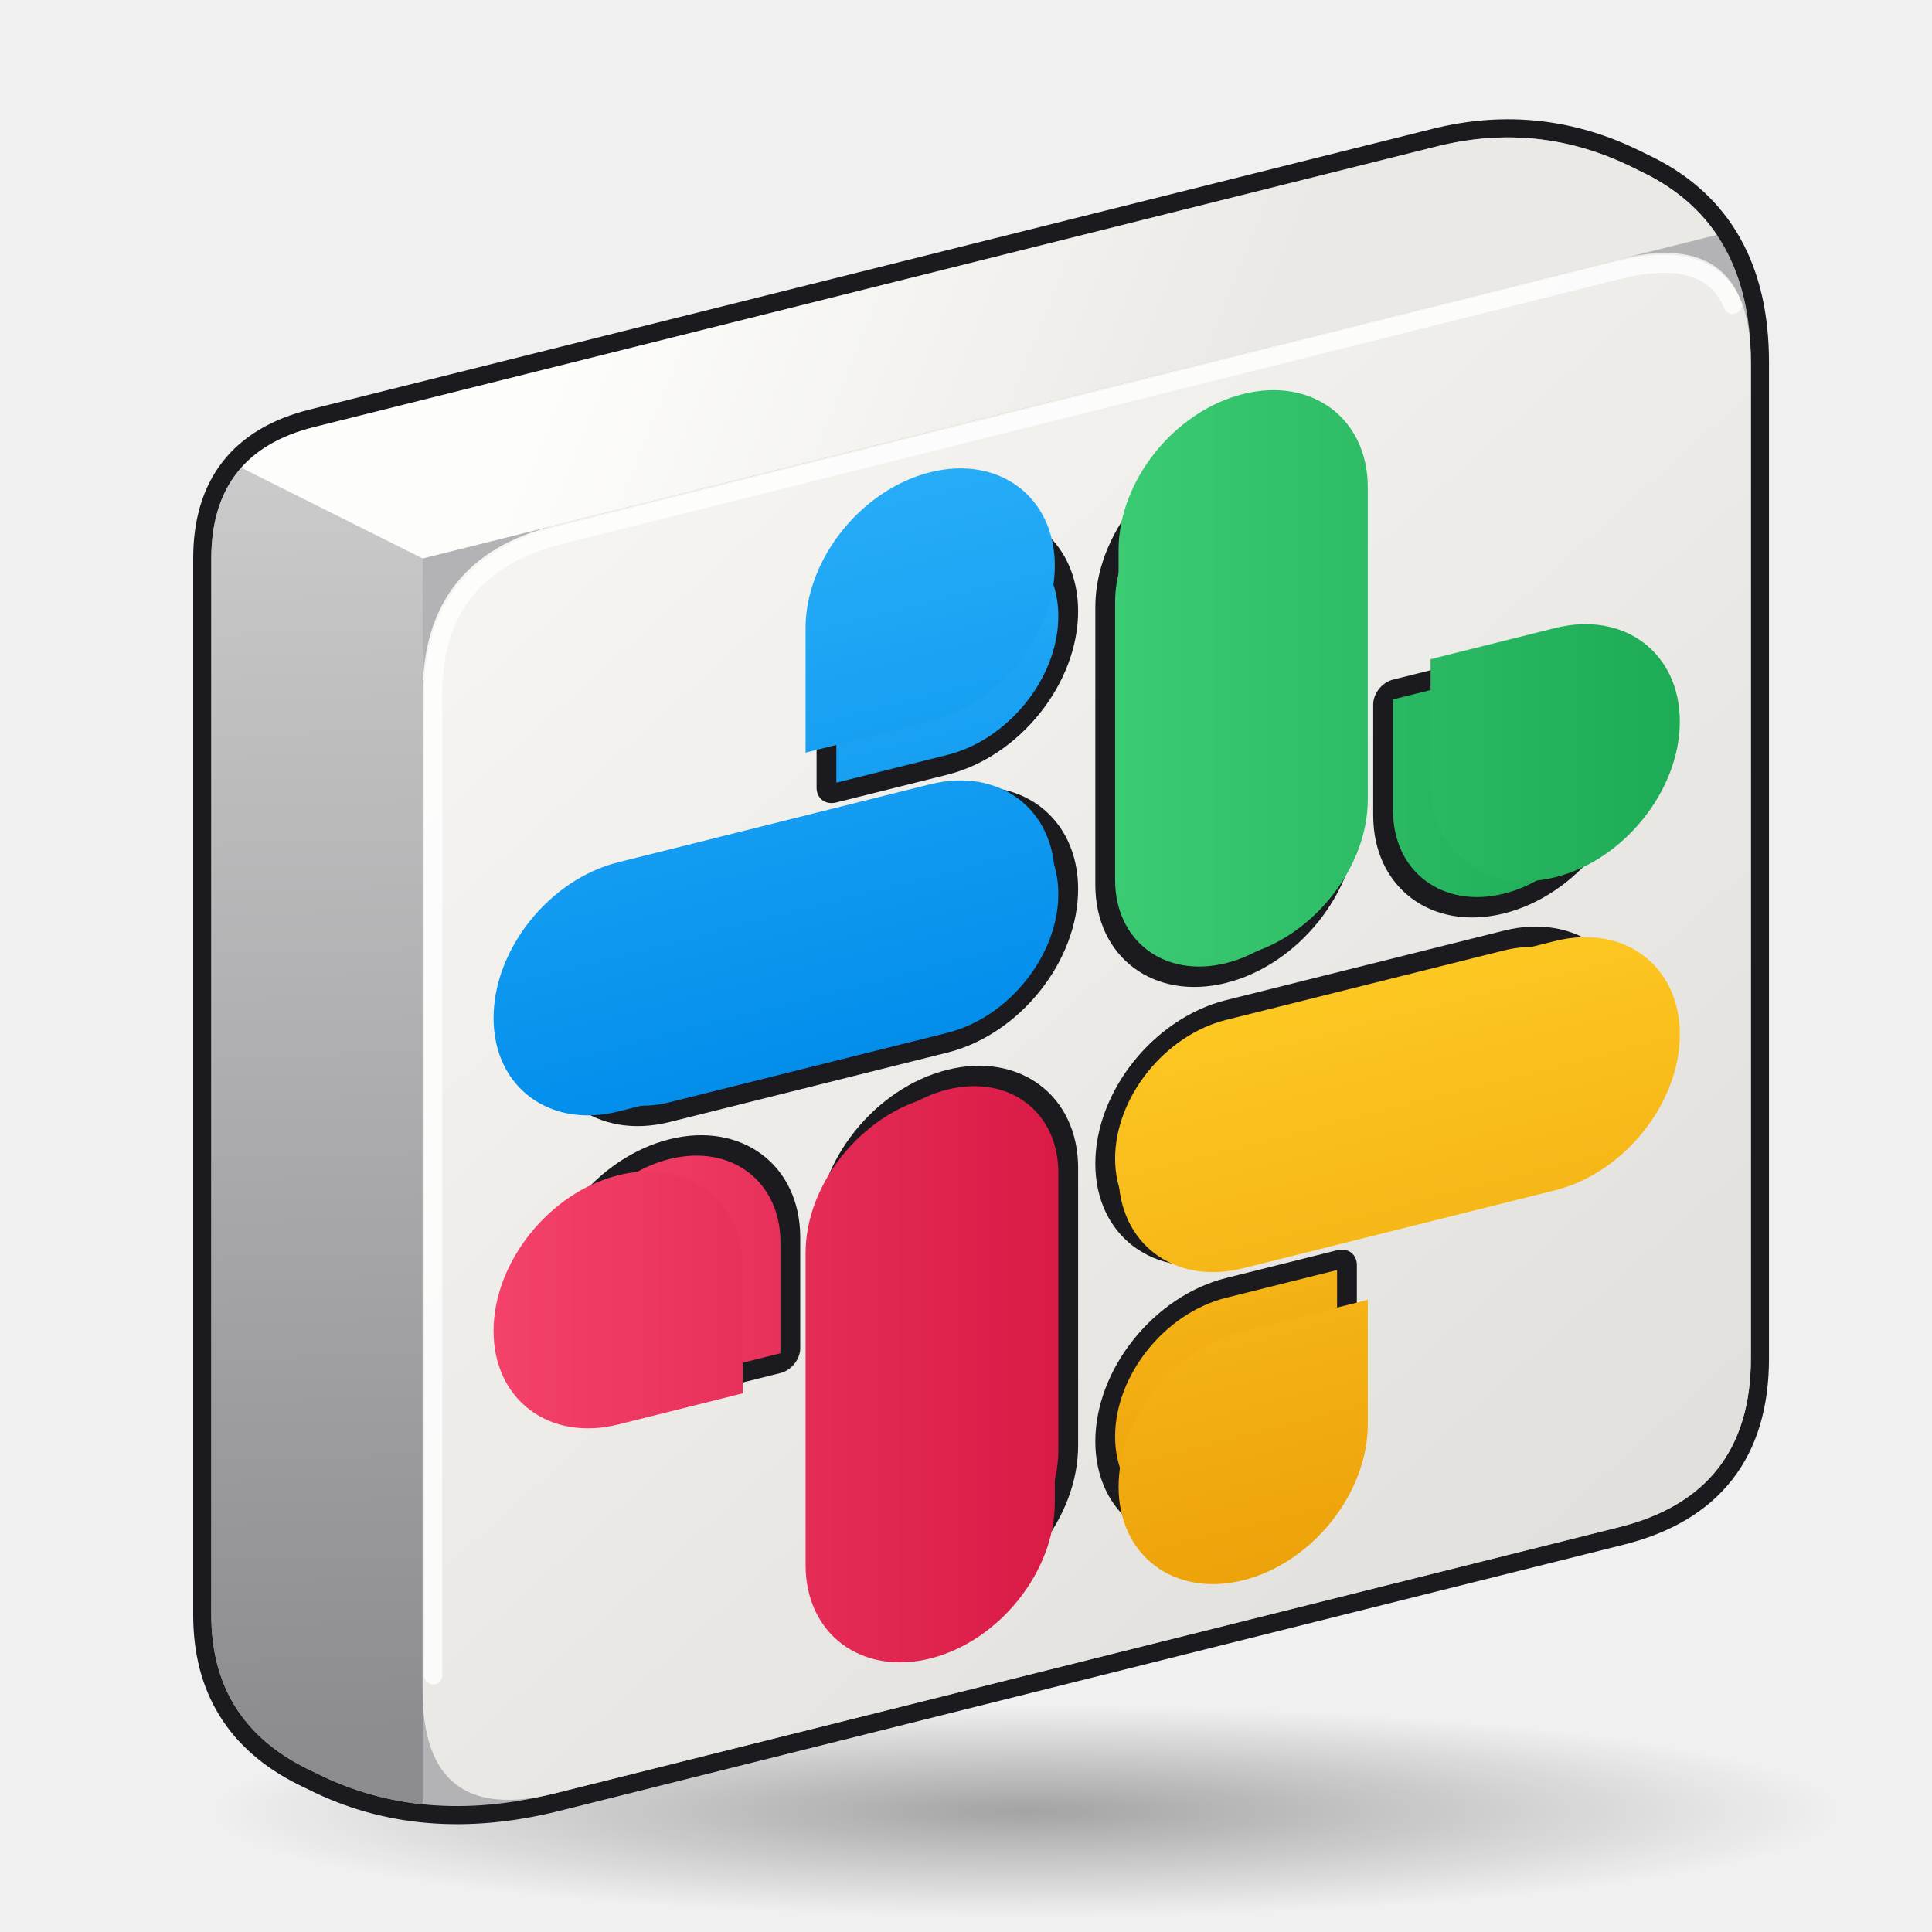
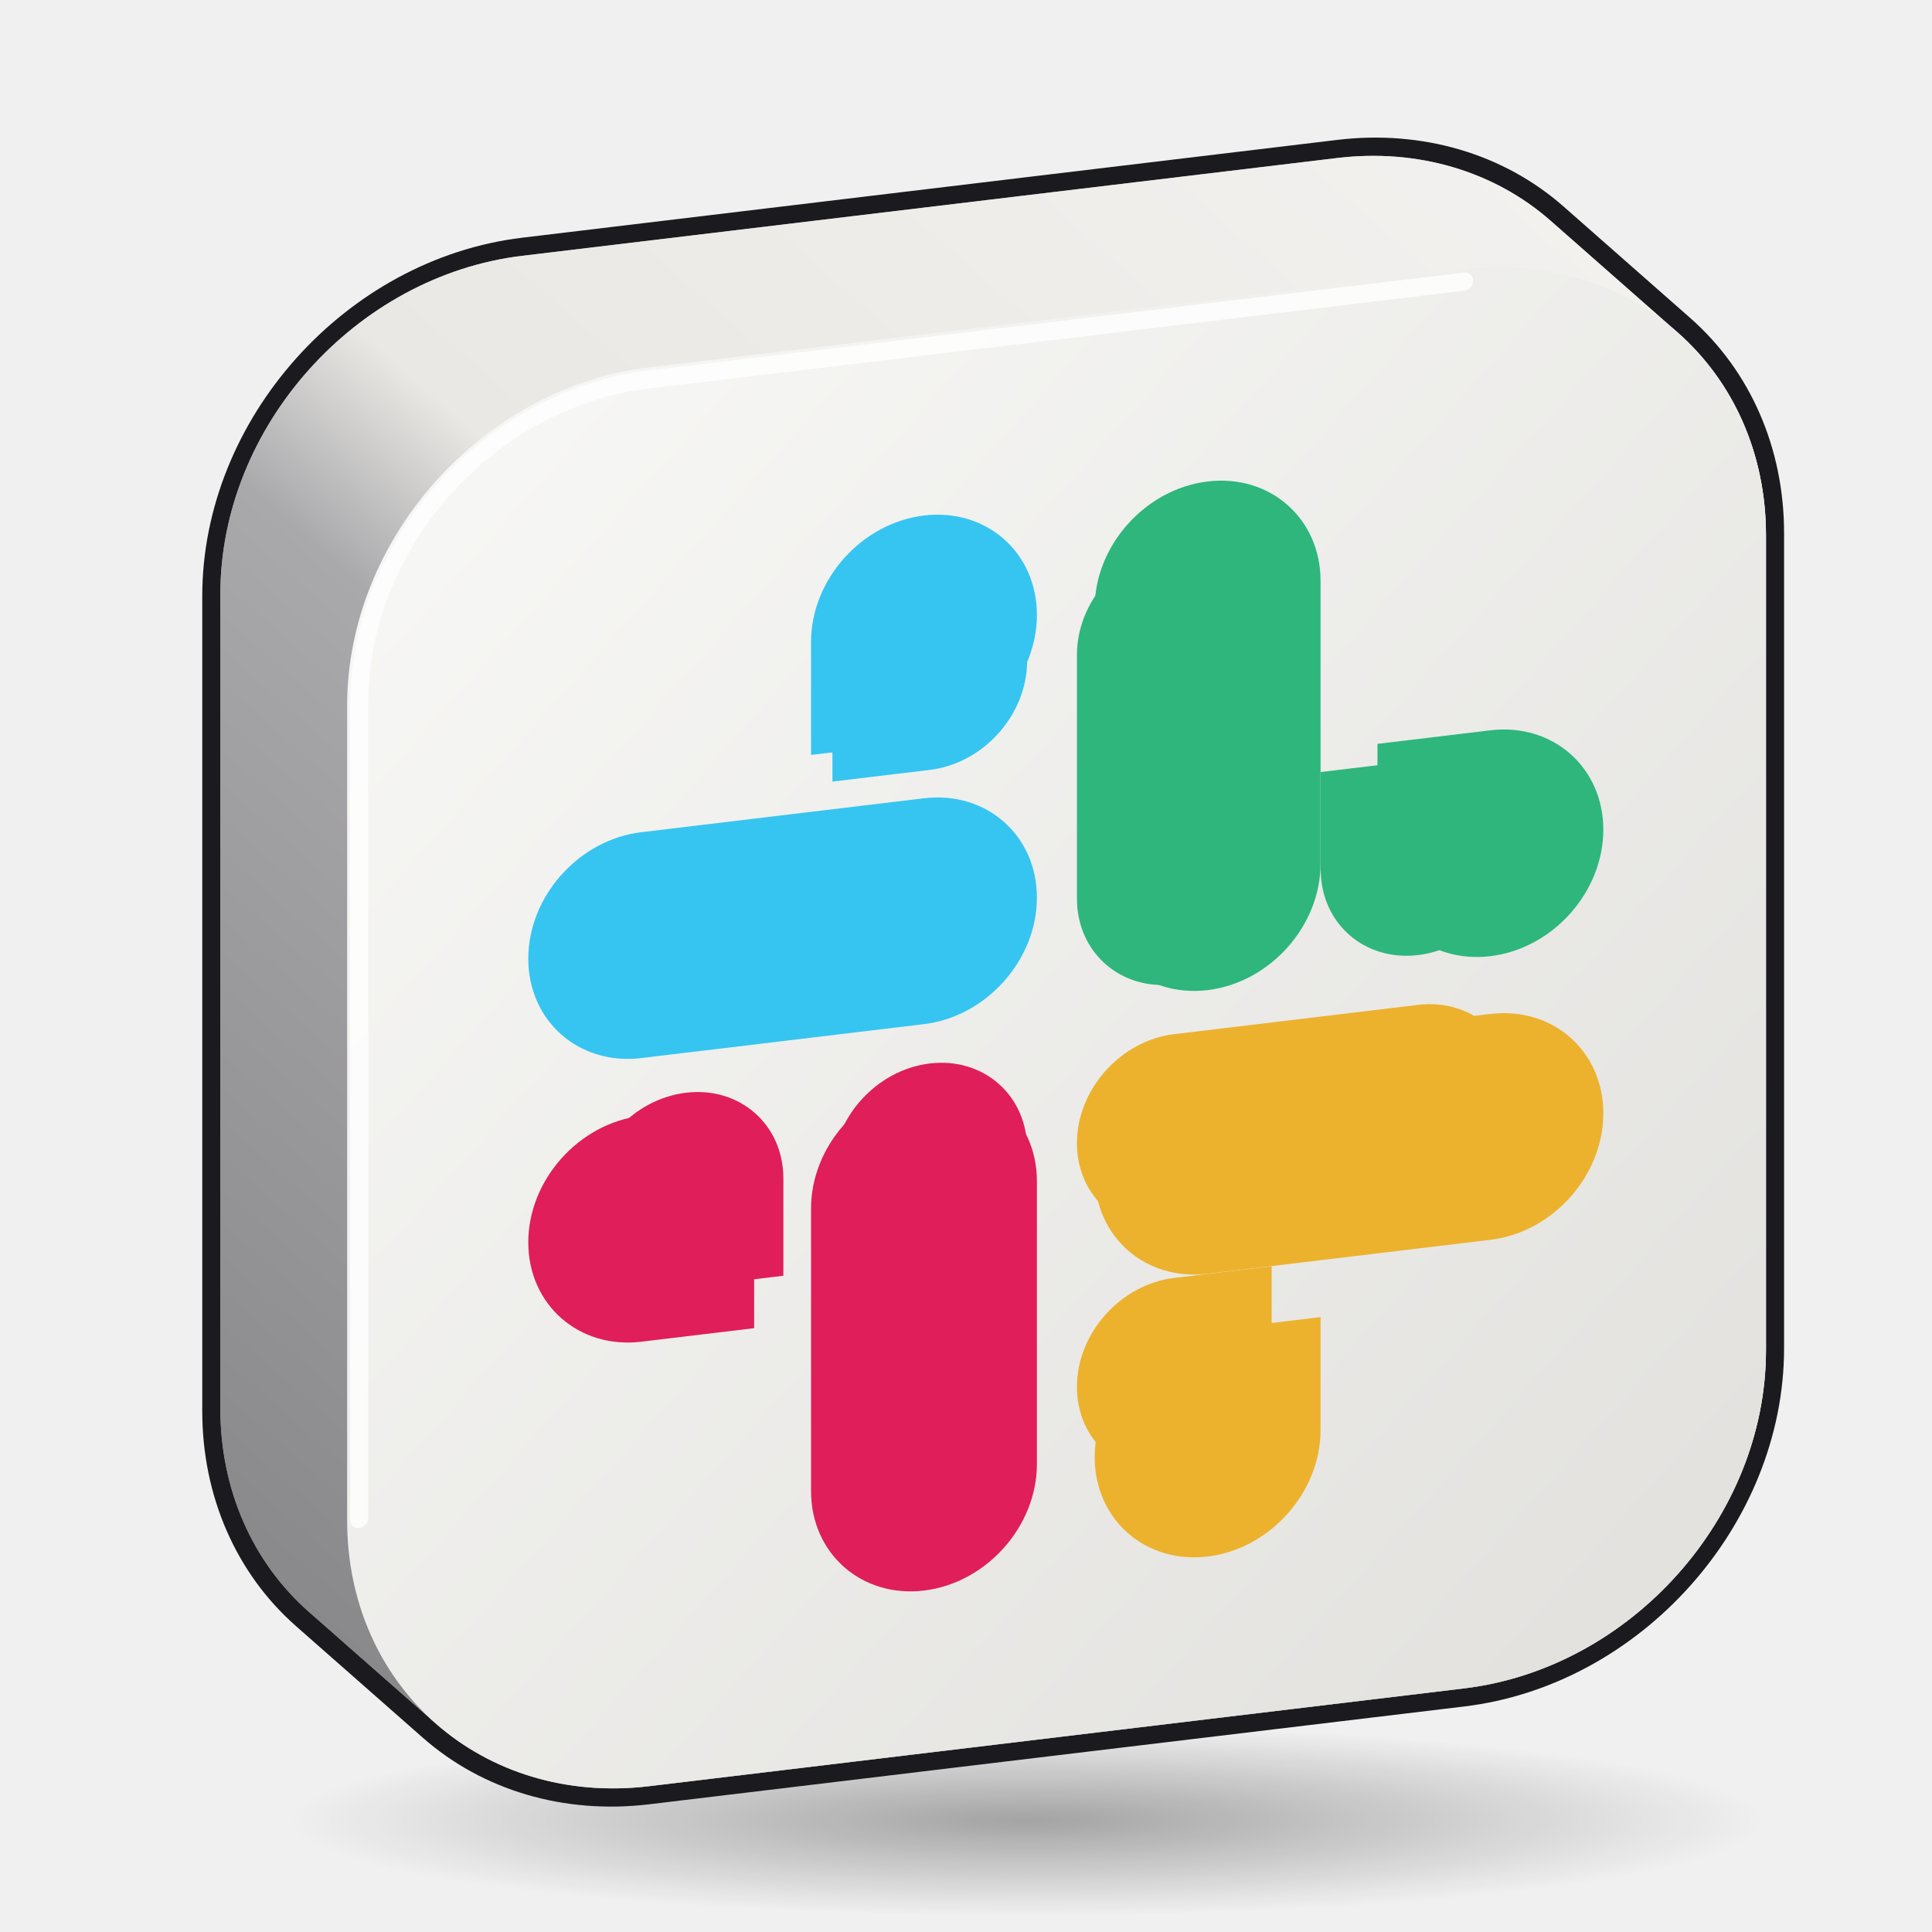
- <svg xmlns="http://www.w3.org/2000/svg" xmlns:xlink="http://www.w3.org/1999/xlink" viewBox="0 0 64 64">
+ <svg xmlns="http://www.w3.org/2000/svg" viewBox="0 0 64 64">
  <style>.o{paint-order:stroke;stroke:#1b1b1f;stroke-width:1.2;stroke-linejoin:round}</style>
  <defs>
-     <radialGradient id="shadow" cx="34" cy="60" r="27" gradientUnits="userSpaceOnUse" gradientTransform="translate(0 52.2) scale(1 .13)">
+     <radialGradient id="g1" cx="34" cy="60.3" r="24.44" gradientUnits="userSpaceOnUse" gradientTransform="translate(0 52.46) scale(1 .13)">
      <stop offset="0" stop-opacity=".32" />
      <stop offset="1" stop-opacity="0" />
    </radialGradient>
-     <clipPath id="tile">
-       <path d="M7 18.5Q7 15 10.4 14.15L47.6 4.85Q51 4 54.13 5.57L54.5 5.75Q58 7.5 58 12L58 45Q58 49.5 53.63 50.59L18.37 59.41Q14 60.5 10.5 58.75L10.13 58.57Q7 57 7 53.5Z" />
+     <clipPath id="c2">
+       <path fill="#000" d="M55.57 13.43A10 10 0 0 1 58.5 20.5V47.5A10 10 0 0 1 48.5 57.5H21.5A10 10 0 0 1 14.43 54.57L10.23 50.37A10 10 0 0 1 7.3 43.3V16.3A10 10 0 0 1 17.3 6.3H44.3A10 10 0 0 1 51.37 9.23Z" />
    </clipPath>
-     <linearGradient id="top" x1="20" y1="8" x2="40" y2="16" gradientUnits="userSpaceOnUse">
-       <stop offset="0" stop-color="#fdfdfb" />
-       <stop offset="1" stop-color="#ebe9e5" />
+     <linearGradient id="g3" x1="7.3" y1="53.3" x2="54.3" y2="6.3" gradientUnits="userSpaceOnUse">
+       <stop offset="0" stop-color="#848385" />
+       <stop offset="0.44" stop-color="#a9a8ab" />
+       <stop offset="0.53" stop-color="#e9e8e4" />
+       <stop offset="1" stop-color="#f3f2f0" />
    </linearGradient>
-     <linearGradient id="side" x1="10" y1="16" x2="11" y2="58" gradientUnits="userSpaceOnUse">
-       <stop offset="0" stop-color="#cbcaca" />
-       <stop offset="1" stop-color="#8c8b90" />
+     <linearGradient id="g4" x1="11.5" y1="10.5" x2="58.5" y2="57.5" gradientUnits="userSpaceOnUse">
+       <stop offset="0" stop-color="#f8f8f6" />
+       <stop offset="1" stop-color="#e1e0dd" />
    </linearGradient>
-     <linearGradient id="face" x1="18" y1="16" x2="54" y2="56" gradientUnits="userSpaceOnUse">
-       <stop offset="0" stop-color="#f6f5f2" />
-       <stop offset="1" stop-color="#e0deda" />
-     </linearGradient>
-     <linearGradient id="blue" x1="0" y1="0" x2="0" y2="1">
-       <stop offset="0" stop-color="#27adf7" />
-       <stop offset="1" stop-color="#038eec" />
-     </linearGradient>
-     <linearGradient id="green" x1="0" y1="0" x2="1" y2="0">
-       <stop offset="0" stop-color="#3bcb73" />
-       <stop offset="1" stop-color="#1dab55" />
-     </linearGradient>
-     <linearGradient id="yellow" x1="0" y1="0" x2="0" y2="1">
-       <stop offset="0" stop-color="#fdc722" />
-       <stop offset="1" stop-color="#eda20a" />
-     </linearGradient>
-     <linearGradient id="red" x1="0" y1="0" x2="1" y2="0">
-       <stop offset="0" stop-color="#f4426a" />
-       <stop offset="1" stop-color="#d91b46" />
-     </linearGradient>
-     <g id="mark">
-       <path fill="url(#blue)" d="M12.9 32.3h32.3a12.9 12.9 0 0 1 0 25.8h-32.3a12.9 12.9 0 0 1 0-25.8zM45.2 25.8h-12.9v-12.9a12.9 12.9 0 1 1 12.9 12.9z" transform="translate(0 0)" />
-       <path fill="url(#green)" d="M64.7 12.9a12.9 12.9 0 0 1 25.8 0v32.3a12.9 12.9 0 0 1-25.8 0zM97 45.2v-12.9h12.9a12.9 12.9 0 1 1-12.9 12.9z" />
-       <path fill="url(#yellow)" d="M77.6 64.7h32.3a12.9 12.9 0 0 1 0 25.8h-32.3a12.9 12.9 0 0 1 0-25.8zM77.6 97h12.9v12.9a12.9 12.9 0 1 1-12.9-12.9z" />
-       <path fill="url(#red)" d="M32.3 77.6a12.9 12.9 0 0 1 25.8 0v32.3a12.9 12.9 0 0 1-25.8 0zM25.8 77.6v12.9h-12.9a12.9 12.9 0 1 1 12.9-12.9z" />
+     <clipPath id="c5">
+       <path fill="#000" d="M21.5 10.5H48.5A10 10 0 0 1 58.5 20.5V47.5A10 10 0 0 1 48.5 57.5H21.5A10 10 0 0 1 11.5 47.5V20.5A10 10 0 0 1 21.5 10.5Z" />
+     </clipPath>
+   </defs>
+   <ellipse class="from48" cx="34" cy="60.3" rx="24.44" ry="3.42" fill="url(#g1)" />
+   <g transform="matrix(1 -0.12 0 1 0 4.25)">
+     <path class="o" fill="#a9a8ab" d="M55.57 13.43A10 10 0 0 1 58.5 20.5V47.5A10 10 0 0 1 48.5 57.5H21.5A10 10 0 0 1 14.43 54.57L10.23 50.37A10 10 0 0 1 7.3 43.3V16.3A10 10 0 0 1 17.3 6.3H44.3A10 10 0 0 1 51.37 9.23Z" />
+     <g clip-path="url(#c2)">
+       <rect x="0" y="0" width="64" height="64" fill="url(#g3)" />
    </g>
-   </defs>
-   <ellipse class="from48" cx="34" cy="60" rx="27" ry="3.5" fill="url(#shadow)" />
-   <path class="o" fill="#b3b2b4" d="M7 18.5Q7 15 10.4 14.15L47.6 4.85Q51 4 54.13 5.57L54.5 5.75Q58 7.5 58 12L58 45Q58 49.5 53.63 50.59L18.37 59.41Q14 60.5 10.5 58.75L10.13 58.57Q7 57 7 53.5Z" />
-   <g clip-path="url(#tile)">
-     <path fill="url(#side)" d="M0 11.5L14 18.5L14 64L0 64Z" />
-     <path fill="url(#top)" d="M0 11.5L14 18.5L58 7.5L64 6L64 0L0 0Z" />
-   </g>
-   <path fill="url(#face)" d="M14 23Q14 18.5 18.37 17.41L53.63 8.59Q58 7.5 58 12L58 45Q58 49.5 53.63 50.59L18.37 59.41Q14 60.5 14 56Z" />
-   <path class="from48" fill="none" stroke="#fff" stroke-opacity=".8" stroke-width=".6" stroke-linecap="round" d="M14.35 55.5L14.35 23Q14.35 18.85 18.45 17.75L53.6 8.95Q56.6 8.2 57.4 10.1" />
-   <g class="from48" transform="matrix(.285 -.07125 0 .285 18.5 20.875)">
-     <use xlink:href="#mark" href="#mark" stroke="#1b1b1f" stroke-width="4.6" stroke-linejoin="round" />
-     <use xlink:href="#mark" href="#mark" />
-     <g fill="none" stroke="#fff" stroke-opacity=".4" stroke-width="4.2" stroke-linecap="round">
-       <path d="M14 39.5h30M71.6 14v30M79 71.6h30M39.4 79v30" />
+     <path fill="url(#g4)" d="M21.5 10.5H48.5A10 10 0 0 1 58.5 20.5V47.5A10 10 0 0 1 48.5 57.5H21.5A10 10 0 0 1 11.5 47.5V20.5A10 10 0 0 1 21.5 10.5Z" />
+     <path class="from48" fill="none" stroke="#fff" stroke-opacity=".8" stroke-width=".6" stroke-linecap="round" d="M11.9 47.5V20.5A9.6 9.6 0 0 1 21.5 10.9H48.5" />
+     <g class="from48" transform="translate(19.5 18.5) scale(0.25)">
+       <path fill="#36c5f0" d="M12.9 32.3h32.3a12.9 12.9 0 0 1 0 25.8h-32.3a12.9 12.9 0 0 1 0-25.8zM45.2 25.8h-12.9v-12.9a12.9 12.9 0 1 1 12.9 12.9z" />
+       <path fill="#2eb67d" d="M64.7 12.9a12.9 12.9 0 0 1 25.8 0v32.3a12.9 12.9 0 0 1-25.8 0zM97 45.2v-12.9h12.9a12.9 12.9 0 1 1-12.9 12.9z" />
+       <path fill="#ecb22e" d="M77.6 64.7h32.3a12.9 12.9 0 0 1 0 25.8h-32.3a12.9 12.9 0 0 1 0-25.8zM77.6 97h12.9v12.9a12.9 12.9 0 1 1-12.9-12.9z" />
+       <path fill="#e01e5a" d="M32.3 77.6a12.9 12.9 0 0 1 25.8 0v32.3a12.9 12.9 0 0 1-25.8 0zM25.8 77.6v12.9h-12.9a12.9 12.9 0 1 1 12.9-12.9z" />
+     </g>
+     <g class="upto32" transform="translate(17.5 16.5) scale(0.29)">
+       <path fill="#36c5f0" d="M12.9 32.3h32.3a12.9 12.9 0 0 1 0 25.8h-32.3a12.9 12.9 0 0 1 0-25.8zM45.2 25.8h-12.9v-12.9a12.9 12.9 0 1 1 12.9 12.9z" />
+       <path fill="#2eb67d" d="M64.7 12.9a12.9 12.9 0 0 1 25.8 0v32.3a12.9 12.9 0 0 1-25.8 0zM97 45.2v-12.9h12.9a12.9 12.9 0 1 1-12.9 12.9z" />
+       <path fill="#ecb22e" d="M77.6 64.7h32.3a12.9 12.9 0 0 1 0 25.8h-32.3a12.9 12.9 0 0 1 0-25.8zM77.6 97h12.9v12.9a12.9 12.9 0 1 1-12.9-12.9z" />
+       <path fill="#e01e5a" d="M32.3 77.6a12.9 12.9 0 0 1 25.8 0v32.3a12.9 12.9 0 0 1-25.8 0zM25.8 77.6v12.9h-12.9a12.9 12.9 0 1 1 12.9-12.9z" />
    </g>
  </g>
-   <g class="upto32" transform="matrix(.32 -.08 0 .32 16.35 19.26)">
-     <use xlink:href="#mark" href="#mark" />
-   </g>
</svg>
